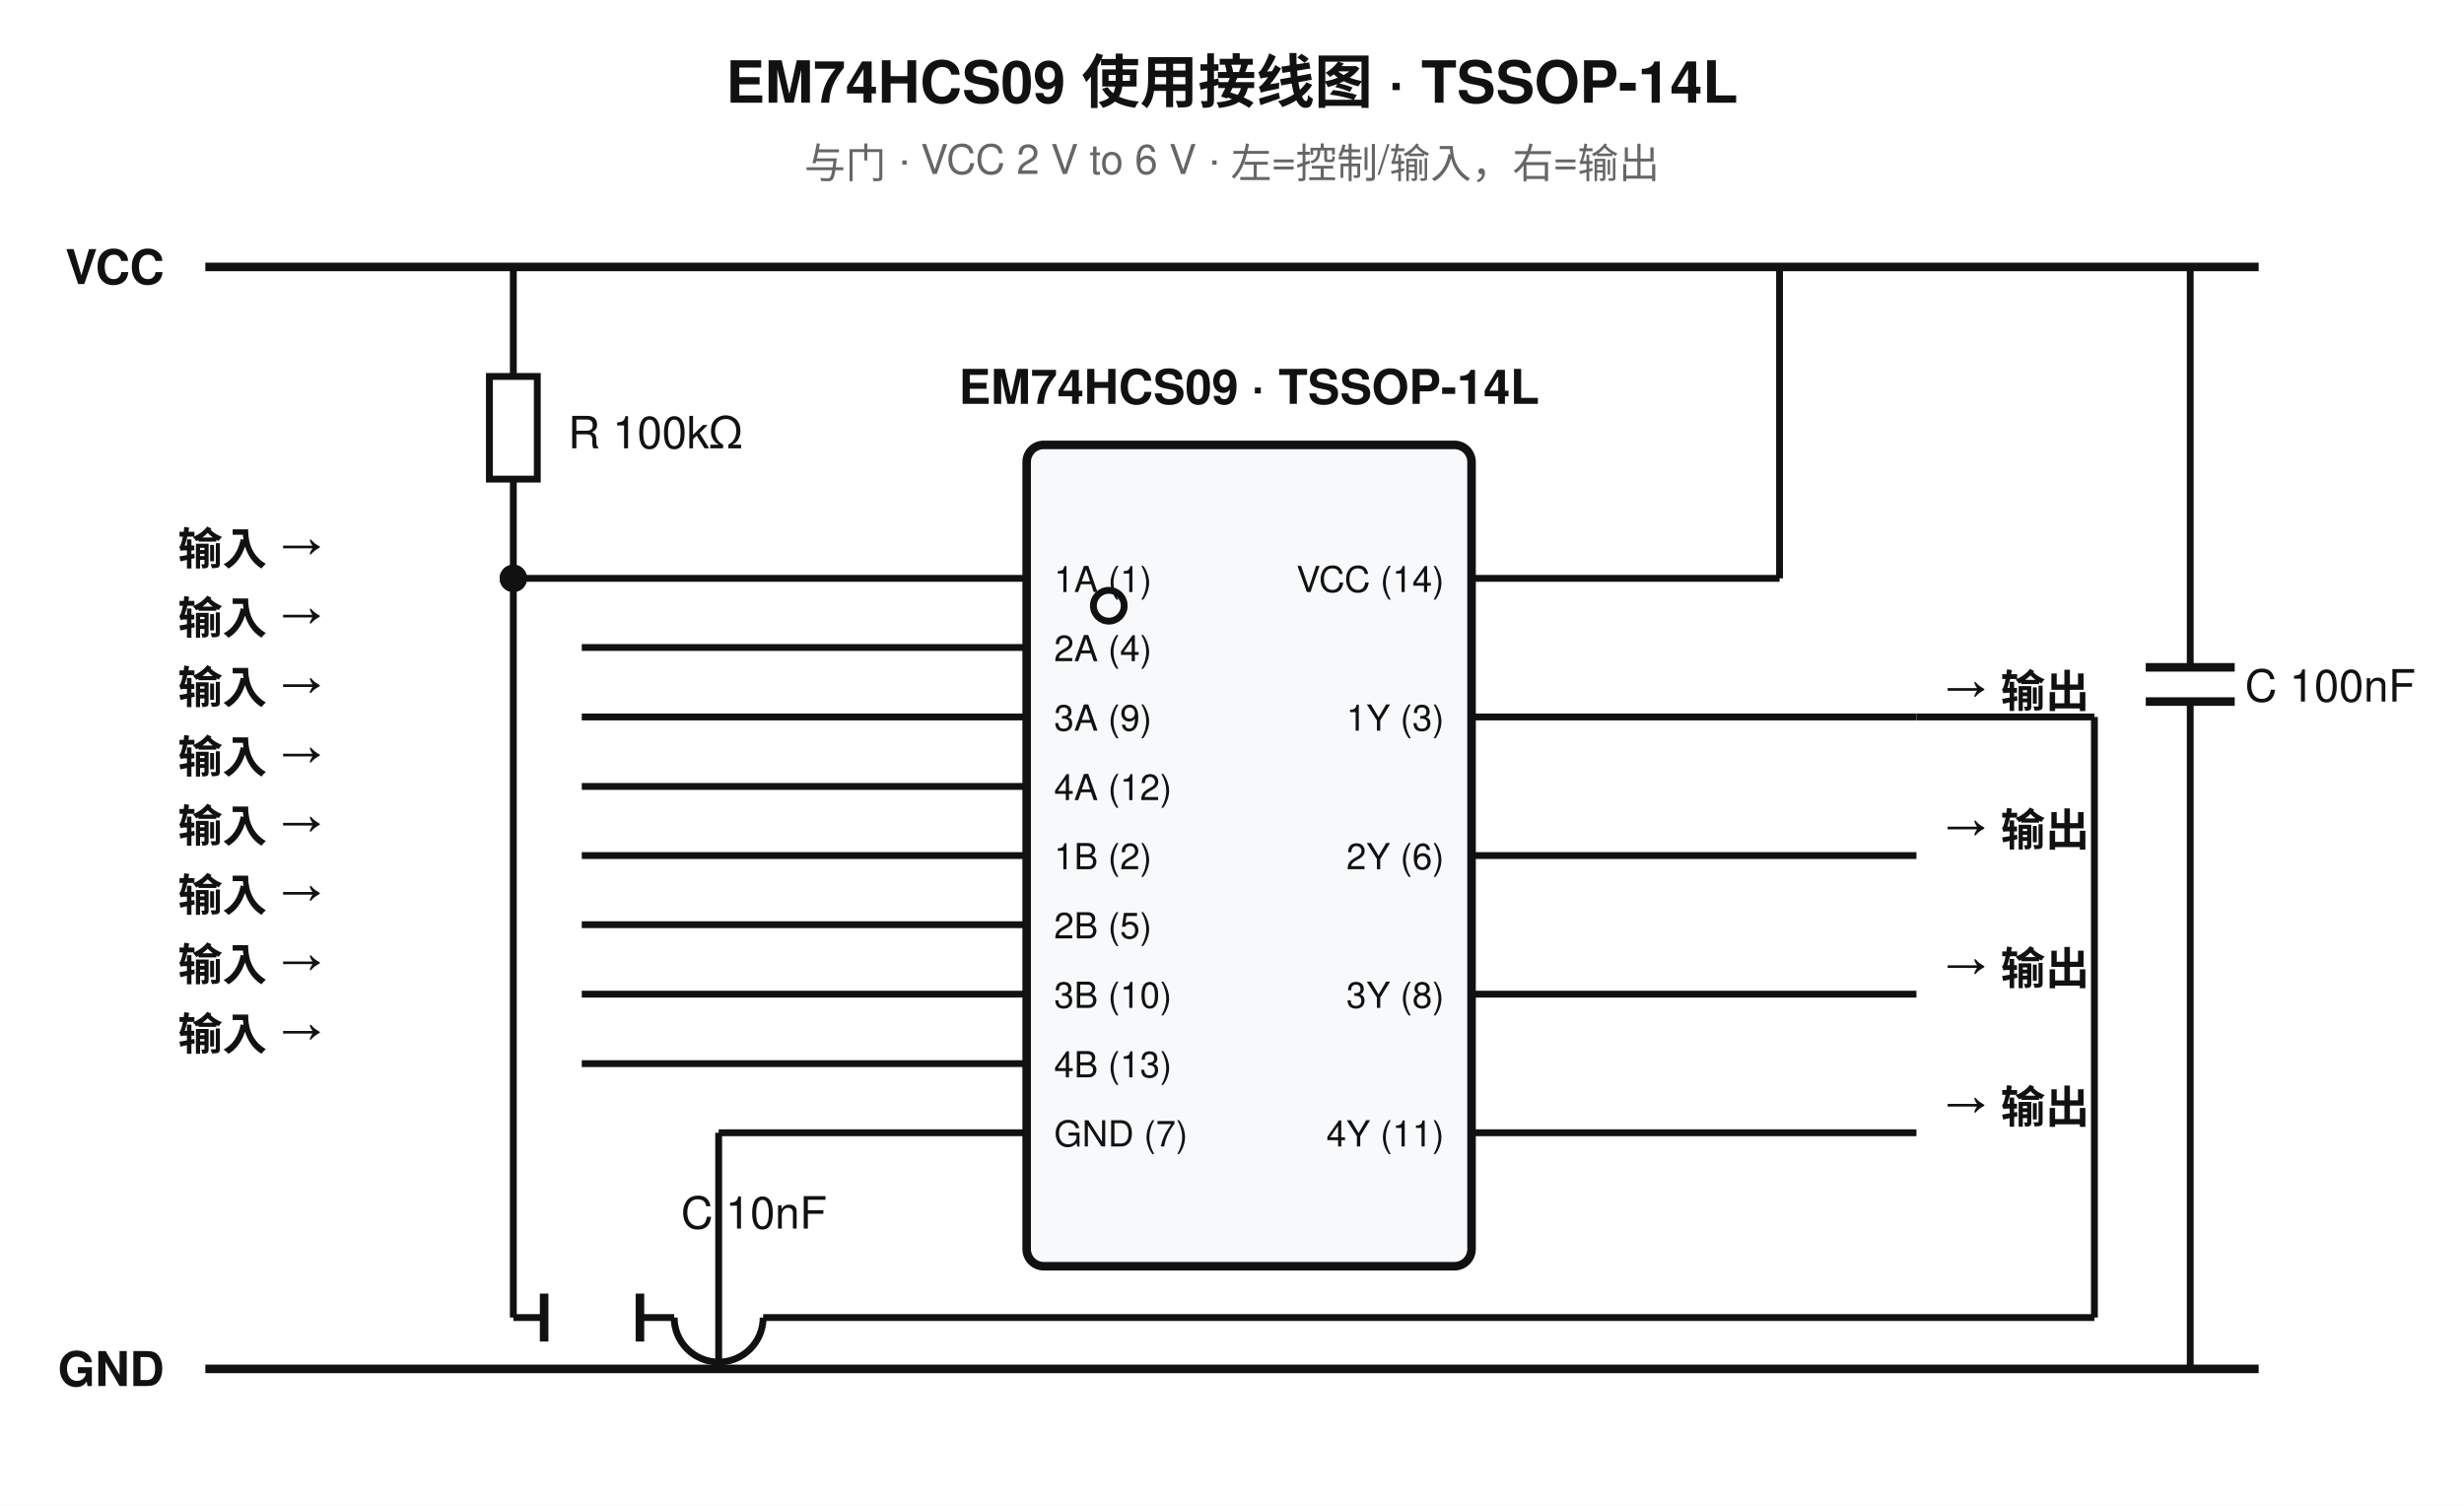
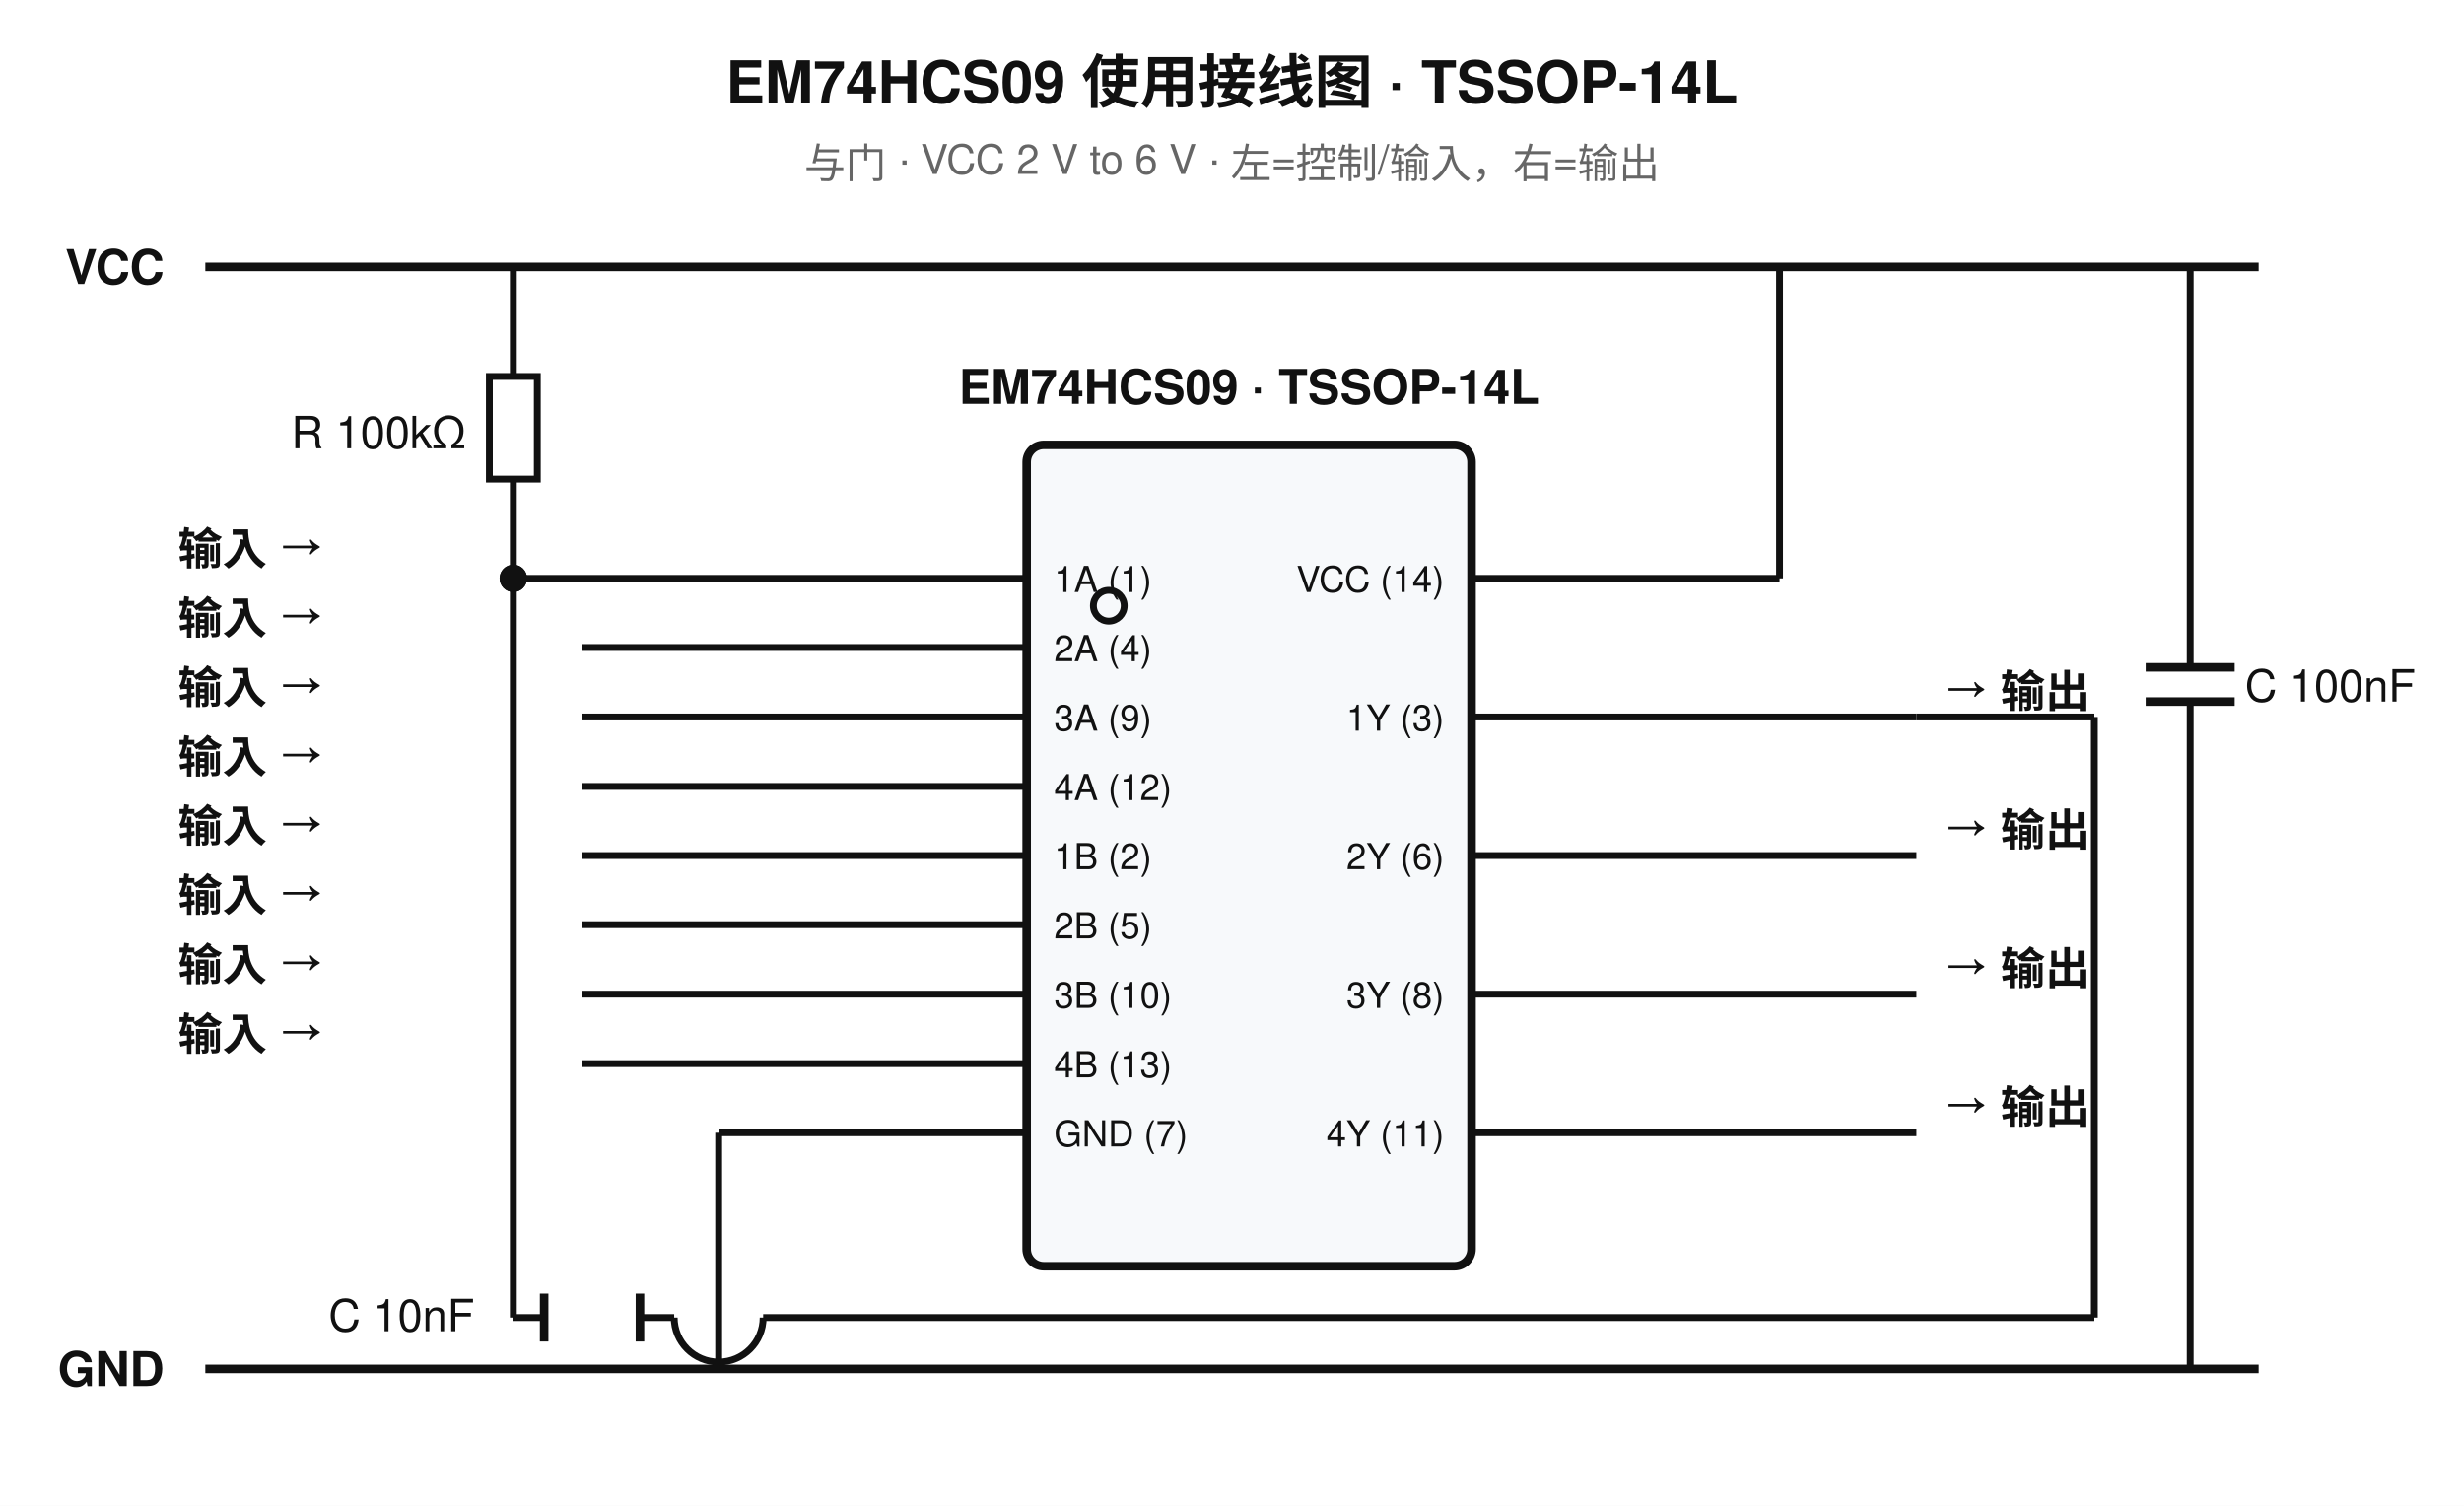
<svg xmlns="http://www.w3.org/2000/svg" viewBox="0 0 720 440" font-family="Helvetica,Arial,sans-serif">
  <rect width="720" height="440" fill="#fff" />
  <text x="360" y="30" text-anchor="middle" font-size="17" font-weight="bold" fill="#111">EM74HCS09 使用接线图 · TSSOP-14L</text>
  <text x="360" y="52" text-anchor="middle" font-size="12" fill="#666">与门 · VCC 2 V to 6 V · 左=控制/输入，右=输出</text>
  <line x1="60" y1="78" x2="660" y2="78" stroke="#111" stroke-width="2.5" />
  <text x="48" y="83" text-anchor="end" font-size="14" font-weight="bold" fill="#111">VCC</text>
  <line x1="60" y1="400" x2="660" y2="400" stroke="#111" stroke-width="2.5" />
  <text x="48" y="405" text-anchor="end" font-size="14" font-weight="bold" fill="#111">GND</text>
  <text x="365" y="118" text-anchor="middle" font-size="14" font-weight="bold" fill="#111">EM74HCS09 · TSSOP-14L</text>
  <rect x="300" y="130" width="130" height="240" rx="5" fill="#f7f9fb" stroke="#111" stroke-width="2.5" />
  <text x="308" y="173.0" font-size="10.5" fill="#111">1A (1)</text>
  <line x1="300" y1="169.0" x2="150" y2="169.0" stroke="#111" stroke-width="2" />
  <line x1="150" y1="78" x2="150" y2="110.0" stroke="#111" stroke-width="2" />
  <rect x="143" y="110.0" width="14" height="30" fill="#fff" stroke="#111" stroke-width="2" />
  <line x1="150" y1="140.0" x2="150" y2="169.0" stroke="#111" stroke-width="2" />
  <circle cx="150" cy="169.0" r="4" fill="#111" />
-   <text x="166" y="131.0" font-size="13" fill="#111">R 100kΩ</text>
+   <text x="136" y="131.0" text-anchor="end" font-size="13" fill="#111">R 100kΩ</text>
  <text x="52" y="165.0" font-size="13" font-weight="bold" fill="#111">输入 →</text>
  <text x="308" y="193.2" font-size="10.5" fill="#111">2A (4)</text>
  <line x1="300" y1="189.2" x2="170" y2="189.2" stroke="#111" stroke-width="2" />
  <text x="52" y="185.2" font-size="13" font-weight="bold" fill="#111">输入 →</text>
  <text x="308" y="213.5" font-size="10.5" fill="#111">3A (9)</text>
  <line x1="300" y1="209.5" x2="170" y2="209.5" stroke="#111" stroke-width="2" />
  <text x="52" y="205.5" font-size="13" font-weight="bold" fill="#111">输入 →</text>
  <text x="308" y="233.8" font-size="10.5" fill="#111">4A (12)</text>
  <line x1="300" y1="229.8" x2="170" y2="229.8" stroke="#111" stroke-width="2" />
  <text x="52" y="225.8" font-size="13" font-weight="bold" fill="#111">输入 →</text>
  <text x="308" y="254.0" font-size="10.5" fill="#111">1B (2)</text>
  <line x1="300" y1="250.0" x2="170" y2="250.0" stroke="#111" stroke-width="2" />
  <text x="52" y="246.0" font-size="13" font-weight="bold" fill="#111">输入 →</text>
  <text x="308" y="274.2" font-size="10.5" fill="#111">2B (5)</text>
  <line x1="300" y1="270.2" x2="170" y2="270.2" stroke="#111" stroke-width="2" />
  <text x="52" y="266.2" font-size="13" font-weight="bold" fill="#111">输入 →</text>
  <text x="308" y="294.5" font-size="10.5" fill="#111">3B (10)</text>
  <line x1="300" y1="290.5" x2="170" y2="290.5" stroke="#111" stroke-width="2" />
  <text x="52" y="286.5" font-size="13" font-weight="bold" fill="#111">输入 →</text>
  <text x="308" y="314.8" font-size="10.5" fill="#111">4B (13)</text>
  <line x1="300" y1="310.8" x2="170" y2="310.8" stroke="#111" stroke-width="2" />
  <text x="52" y="306.8" font-size="13" font-weight="bold" fill="#111">输入 →</text>
  <text x="308" y="335.0" font-size="10.5" fill="#111">GND (7)</text>
  <line x1="300" y1="331.0" x2="210" y2="331.0" stroke="#111" stroke-width="2" />
  <line x1="210" y1="331.0" x2="210" y2="400" stroke="#111" stroke-width="2" />
  <text x="422" y="173.0" text-anchor="end" font-size="10.5" fill="#111">VCC (14)</text>
  <line x1="430" y1="169.0" x2="520" y2="169.0" stroke="#111" stroke-width="2" />
  <line x1="520" y1="169.0" x2="520" y2="78" stroke="#111" stroke-width="2" />
  <text x="422" y="213.5" text-anchor="end" font-size="10.5" fill="#111">1Y (3)</text>
  <line x1="430" y1="209.5" x2="560" y2="209.5" stroke="#111" stroke-width="2" />
  <text x="568" y="205.5" font-size="13" font-weight="bold" fill="#111">→ 输出</text>
  <text x="422" y="254.0" text-anchor="end" font-size="10.5" fill="#111">2Y (6)</text>
  <line x1="430" y1="250.0" x2="560" y2="250.0" stroke="#111" stroke-width="2" />
  <text x="568" y="246.0" font-size="13" font-weight="bold" fill="#111">→ 输出</text>
  <text x="422" y="294.5" text-anchor="end" font-size="10.5" fill="#111">3Y (8)</text>
  <line x1="430" y1="290.5" x2="560" y2="290.5" stroke="#111" stroke-width="2" />
  <text x="568" y="286.5" font-size="13" font-weight="bold" fill="#111">→ 输出</text>
  <text x="422" y="335.0" text-anchor="end" font-size="10.5" fill="#111">4Y (11)</text>
  <line x1="430" y1="331.0" x2="560" y2="331.0" stroke="#111" stroke-width="2" />
  <text x="568" y="327.0" font-size="13" font-weight="bold" fill="#111">→ 输出</text>
  <circle cx="324" cy="177.0" r="4.5" fill="none" stroke="#111" stroke-width="2" />
  <line x1="560" y1="209.5" x2="612" y2="209.5" stroke="#111" stroke-width="2" />
  <line x1="612" y1="209.5" x2="612" y2="385" stroke="#111" stroke-width="2" />
  <line x1="159" y1="385" x2="150" y2="385" stroke="#111" stroke-width="2" />
  <line x1="159" y1="378" x2="159" y2="392" stroke="#111" stroke-width="2.5" />
  <line x1="187" y1="378" x2="187" y2="392" stroke="#111" stroke-width="2.5" />
  <line x1="187" y1="385" x2="197" y2="385" stroke="#111" stroke-width="2" />
  <path d="M197,385 A13,13 0 0,0 223,385" fill="none" stroke="#111" stroke-width="2" />
  <line x1="223" y1="385" x2="612" y2="385" stroke="#111" stroke-width="2" />
-   <text x="199" y="359" font-size="13" fill="#111">C 10nF</text>
+   <text x="96" y="389" font-size="13" fill="#111">C 10nF</text>
  <line x1="150" y1="385" x2="150" y2="169.0" stroke="#111" stroke-width="2" />
  <circle cx="150" cy="169.0" r="4" fill="#111" />
  <text x="656" y="205" font-size="13" fill="#111">C 100nF</text>
  <line x1="640" y1="78" x2="640" y2="195" stroke="#111" stroke-width="2" />
  <line x1="627" y1="195" x2="653" y2="195" stroke="#111" stroke-width="2.5" />
  <line x1="627" y1="205" x2="653" y2="205" stroke="#111" stroke-width="2.5" />
  <line x1="640" y1="205" x2="640" y2="400" stroke="#111" stroke-width="2" />
</svg>
